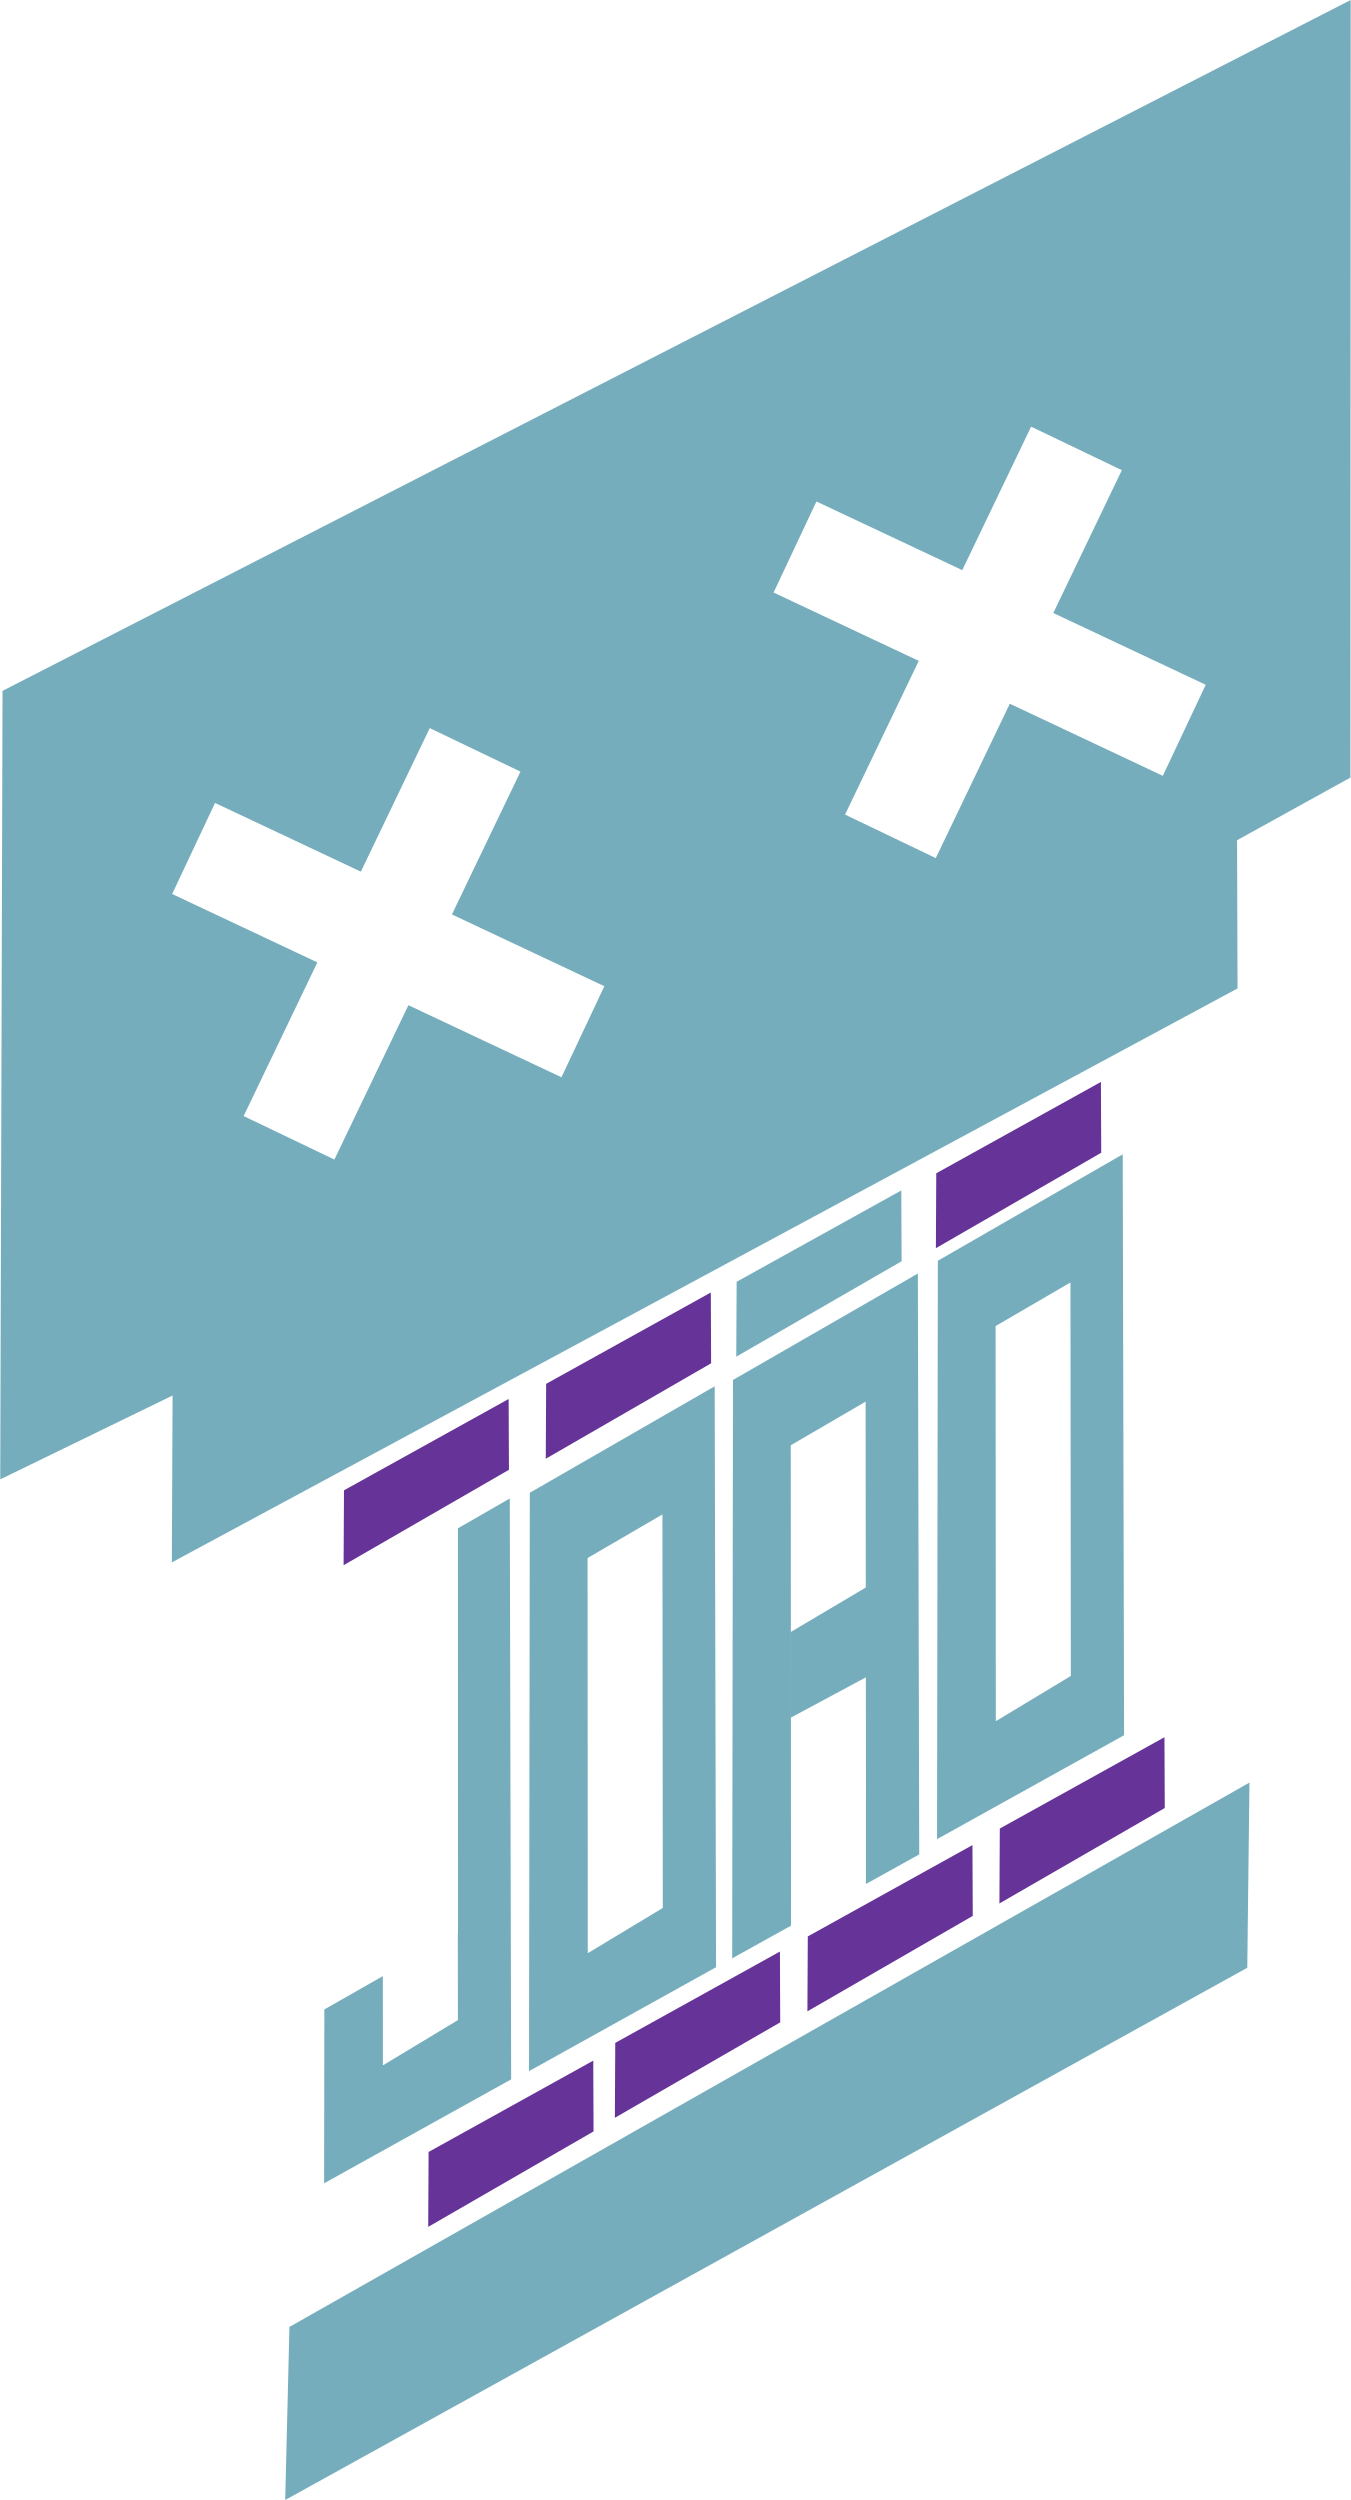
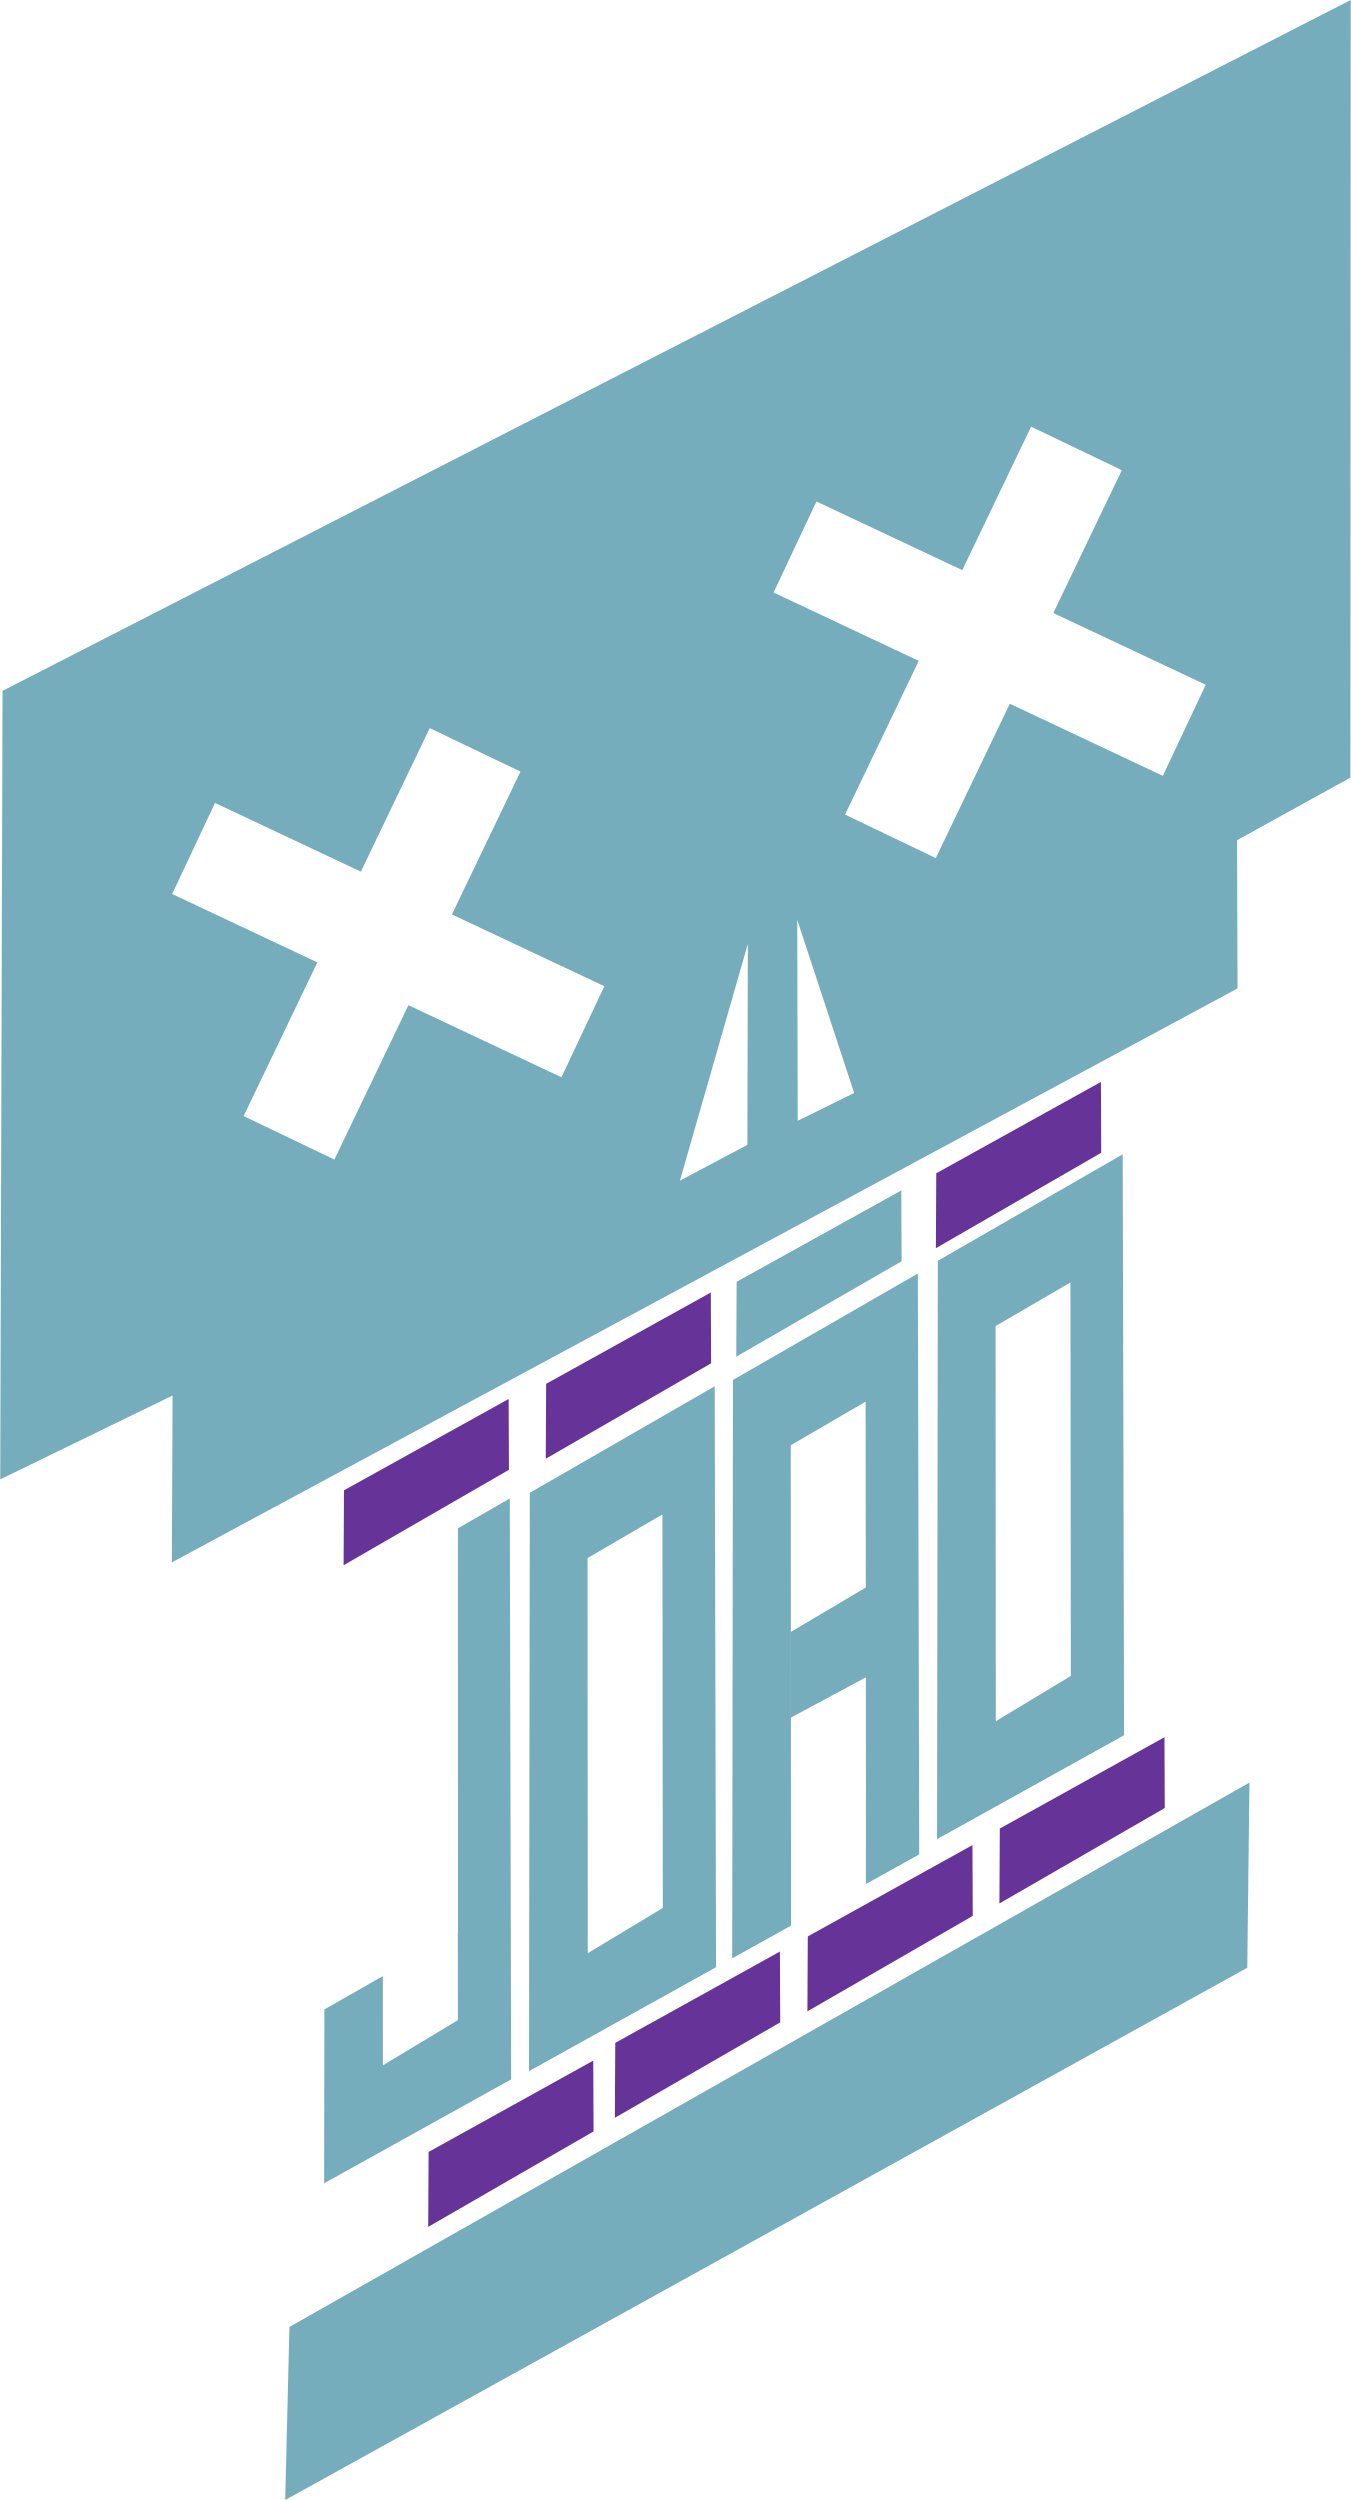
<svg xmlns="http://www.w3.org/2000/svg" width="57.049" height="105.592" viewBox="0 0 57.049 105.592" version="1.1" id="svg1">
-   <defs id="defs1" />
+   <defs id="defs1">
+     <clipPath clipPathUnits="userSpaceOnUse" id="clipPath8">
+       <path d="m 69.336,41.861 -2.869,10 2.85,-1.514 z" style="display:none;fill:#a2b663" id="path8" />
+       <path id="lpe_path-effect8" style="fill:#a2b663" class="powerclip" d="M 32.76,-3.008 H 99.799 V 72.982 H 32.76 Z m 38.664,43.853 0.019,8.486 2.384,-1.174 z" />
+     </clipPath>
+     <clipPath clipPathUnits="userSpaceOnUse" id="clipPath10">
+       <path style="display:none;fill:#a2b663" d="m 71.424,40.845 0.019,8.486 2.384,-1.174 z" id="path10" />
+       <path id="lpe_path-effect10" style="fill:#a2b663" class="powerclip" d="M 32.76,-3.008 H 99.799 V 72.982 H 32.76 Z m 38.664,43.853 0.019,8.486 2.384,-1.174 z" />
+     </clipPath>
+   </defs>
  <g id="layer1" transform="translate(-33.39258,-7.076172)">
    <g id="g12" transform="matrix(0.6758151,0,0,0.7334746,28.14603,25.23664)" />
    <g id="g1" transform="translate(-4.357422,5.083984)">
      <path d="M 69.937,83.603" style="fill:#5acc5a;fill-opacity:1" id="path1-6" transform="matrix(0.6758151,0,0,0.7334746,28.14603,25.23664)" />
      <path style="fill:#75adbc;fill-opacity:1" d="m 60.249,42.119 -0.024,4.314 10.334,-5.496 -0.019,-4.077 z" id="path4-2-7" transform="matrix(0.6758151,0,0,0.7334746,28.14603,25.23664)" />
      <path style="fill:#663399;fill-opacity:1" d="m 72.725,35.871 -0.024,4.314 10.334,-5.496 -0.019,-4.077 z" id="path4-2-7-1" transform="matrix(0.6758151,0,0,0.7334746,28.14603,25.23664)" />
      <path style="fill:#663399;fill-opacity:1" d="m 48.344,47.996 -0.024,4.314 10.334,-5.496 -0.019,-4.077 z" id="path4-2-7-4" transform="matrix(0.6758151,0,0,0.7334746,28.14603,25.23664)" />
      <path style="fill:#663399;fill-opacity:1" d="m 35.709,54.128 -0.024,4.314 10.334,-5.496 -0.019,-4.077 z" id="path4-2-7-4-5" transform="matrix(0.6758151,0,0,0.7334746,28.14603,25.23664)" />
      <path style="fill:#663399;fill-opacity:1" d="m 40.997,92.228 -0.024,4.314 10.334,-5.496 -0.019,-4.077 z" id="path4-2-7-4-5-6" transform="matrix(0.6758151,0,0,0.7334746,28.14603,25.23664)" />
      <path style="fill:#663399;fill-opacity:1" d="m 52.663,85.947 -0.024,4.314 10.334,-5.496 -0.019,-4.077 z" id="path4-2-7-4-5-6-3" transform="matrix(0.6758151,0,0,0.7334746,28.14603,25.23664)" />
      <path style="fill:#663399;fill-opacity:1" d="m 64.696,79.817 -0.024,4.314 10.334,-5.496 -0.019,-4.077 z" id="path4-2-7-4-5-6-3-2" transform="matrix(0.6758151,0,0,0.7334746,28.14603,25.23664)" />
      <path style="fill:#663399;fill-opacity:1" d="m 76.696,73.605 -0.024,4.314 10.334,-5.496 -0.019,-4.077 z" id="path4-2-7-4-5-6-3-2-4" transform="matrix(0.6758151,0,0,0.7334746,28.14603,25.23664)" />
      <g id="g14" transform="matrix(0.6758151,0,0,0.7334746,31.11774,23.91945)">
        <path d="m 54.48,49.934 -11.555,6.131 -0.049,33.305 11.689,-5.984 z m -3.266,7.379 0.023,22.66 -4.688,2.605 -0.014,-22.754 z" style="fill:#75adbc;fill-opacity:1" id="path3" />
        <path d="m 79.981,36.575 -11.555,6.131 -0.049,33.305 11.689,-5.984 z m -3.266,7.379 0.023,22.66 -4.688,2.605 -0.014,-22.754 z" style="fill:#75adbc;fill-opacity:1" id="path3-2" />
        <path d="M 67.178,43.439 55.623,49.57 55.574,82.875 59.25,80.992 l 0.002,-4.91 -0.004,0.002 -0.014,-22.754 4.678,-2.512 0.023,22.66 -0.002,0.002 -0.002,5.115 3.332,-1.705 z" style="fill:#75adbc;fill-opacity:1" id="path5" />
        <path style="fill:#75adbc;fill-opacity:1;stroke-width:1.025" d="m 59.212,64.095 0.002,4.931 4.895,-2.421 -0.004,-5.184 z" id="path4-2" />
        <path d="m 41.674,56.393 -3.24,1.719 0.004,23.318 -0.012,0.006 0.006,4.996 -4.688,2.605 -0.004,-5.139 -3.654,1.92 -0.016,10.01 11.689,-5.984 z" style="fill:#75adbc;fill-opacity:1" id="path12" />
      </g>
-       <path d="M 94.799,1.992 37.857,31.172 37.76,64.475 45.039,60.934 45.008,67.982 90.02,43.74 90,37.48 94.787,34.834 Z m -13.498,18.021 3.832,1.838 -2.895,6.033 6.438,3.031 -1.812,3.846 -6.463,-3.045 -3.127,6.52 -3.832,-1.838 3.113,-6.492 -6.131,-2.887 1.809,-3.846 6.16,2.9 z m -25.4,12.732 3.832,1.838 -2.895,6.033 6.438,3.031 -1.812,3.846 L 55,44.449 l -3.127,6.52 -3.832,-1.838 3.113,-6.49 -6.133,-2.889 1.811,-3.846 6.16,2.902 z" style="fill:#75adbc;fill-opacity:1" id="path21" />
+       <path id="path4" style="fill:#75adbc" d="M 94.799,1.992 37.857,31.172 37.76,64.475 45.039,60.934 45.008,67.982 90.02,43.74 90,37.48 94.787,34.834 Z m -13.498,18.021 3.832,1.838 -2.895,6.033 6.438,3.031 -1.812,3.846 -6.463,-3.045 -3.127,6.52 -3.832,-1.838 3.113,-6.492 -6.131,-2.887 1.809,-3.846 6.16,2.9 z m -25.4,12.732 3.832,1.838 -2.895,6.033 6.438,3.031 -1.812,3.846 L 55,44.449 l -3.127,6.52 -3.832,-1.838 3.113,-6.49 -6.133,-2.889 1.811,-3.846 6.16,2.902 z m 13.436,9.115 -0.02,8.486 -2.85,1.514 z" clip-path="url(#clipPath10)" />
      <path style="fill:#75adbc;fill-opacity:1" d="m 49.975,100.274 40.548,-22.991 -0.092,7.821 -40.635,22.48 z" id="path14" />
    </g>
  </g>
</svg>
